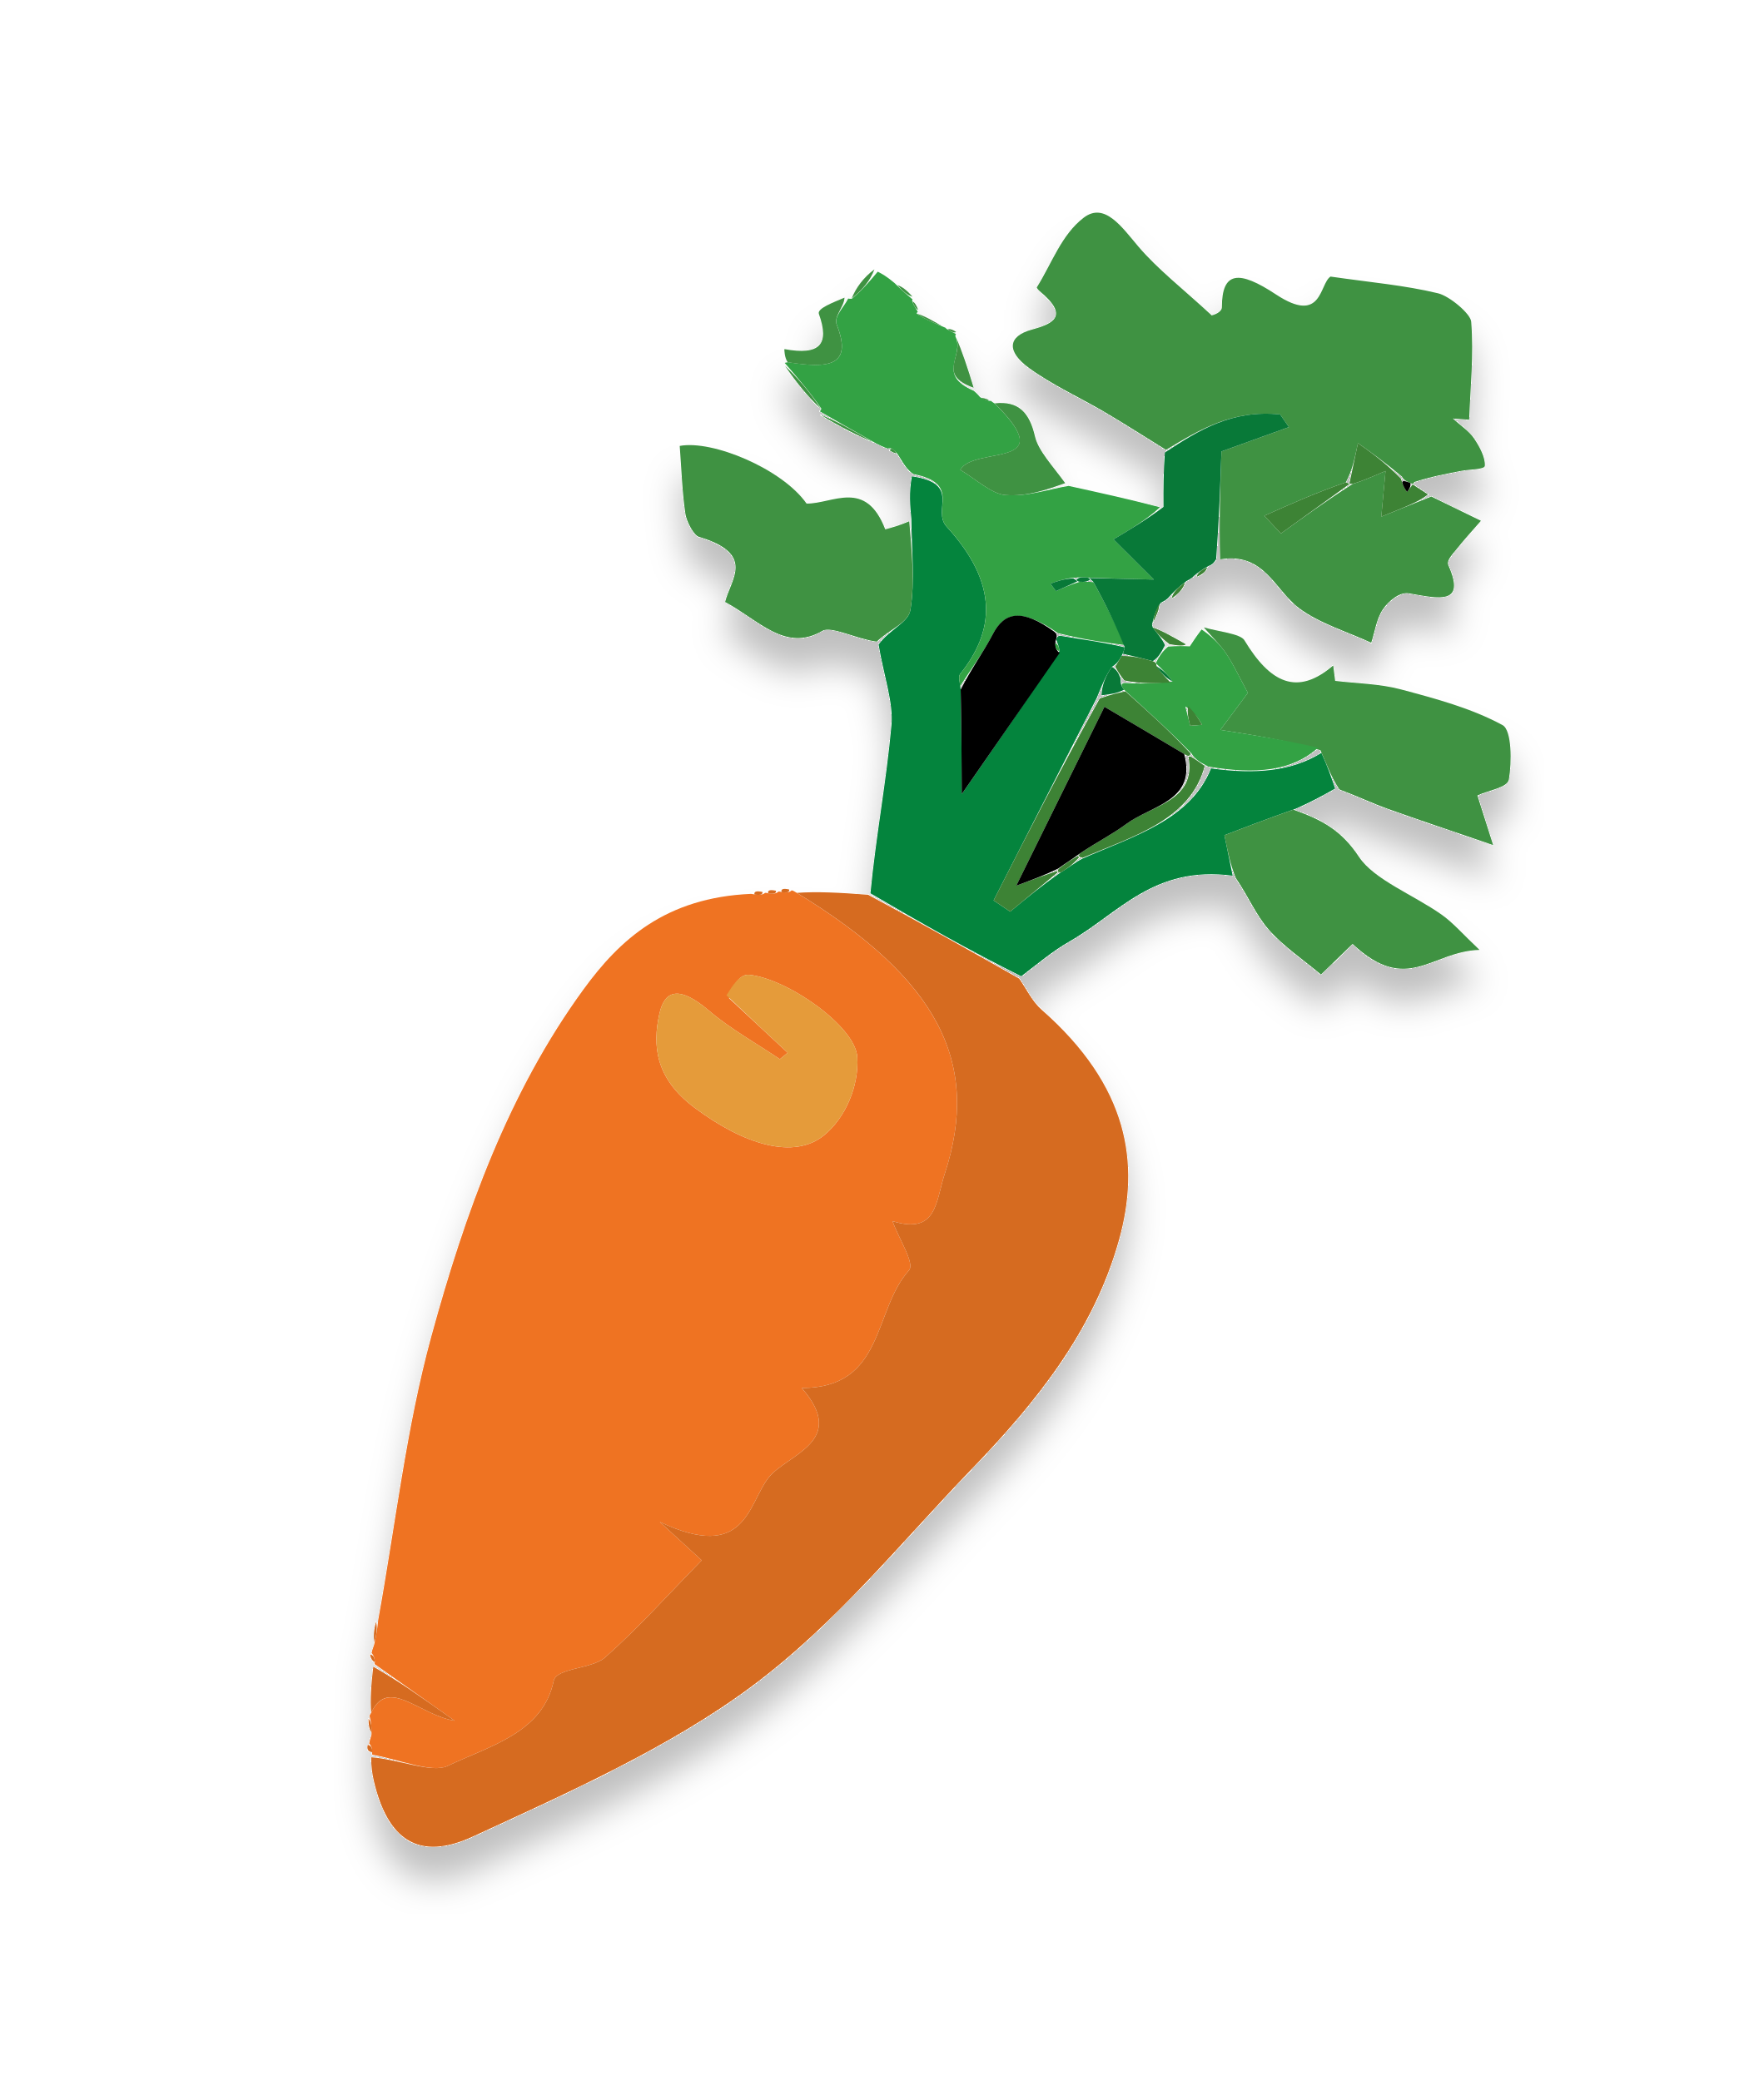
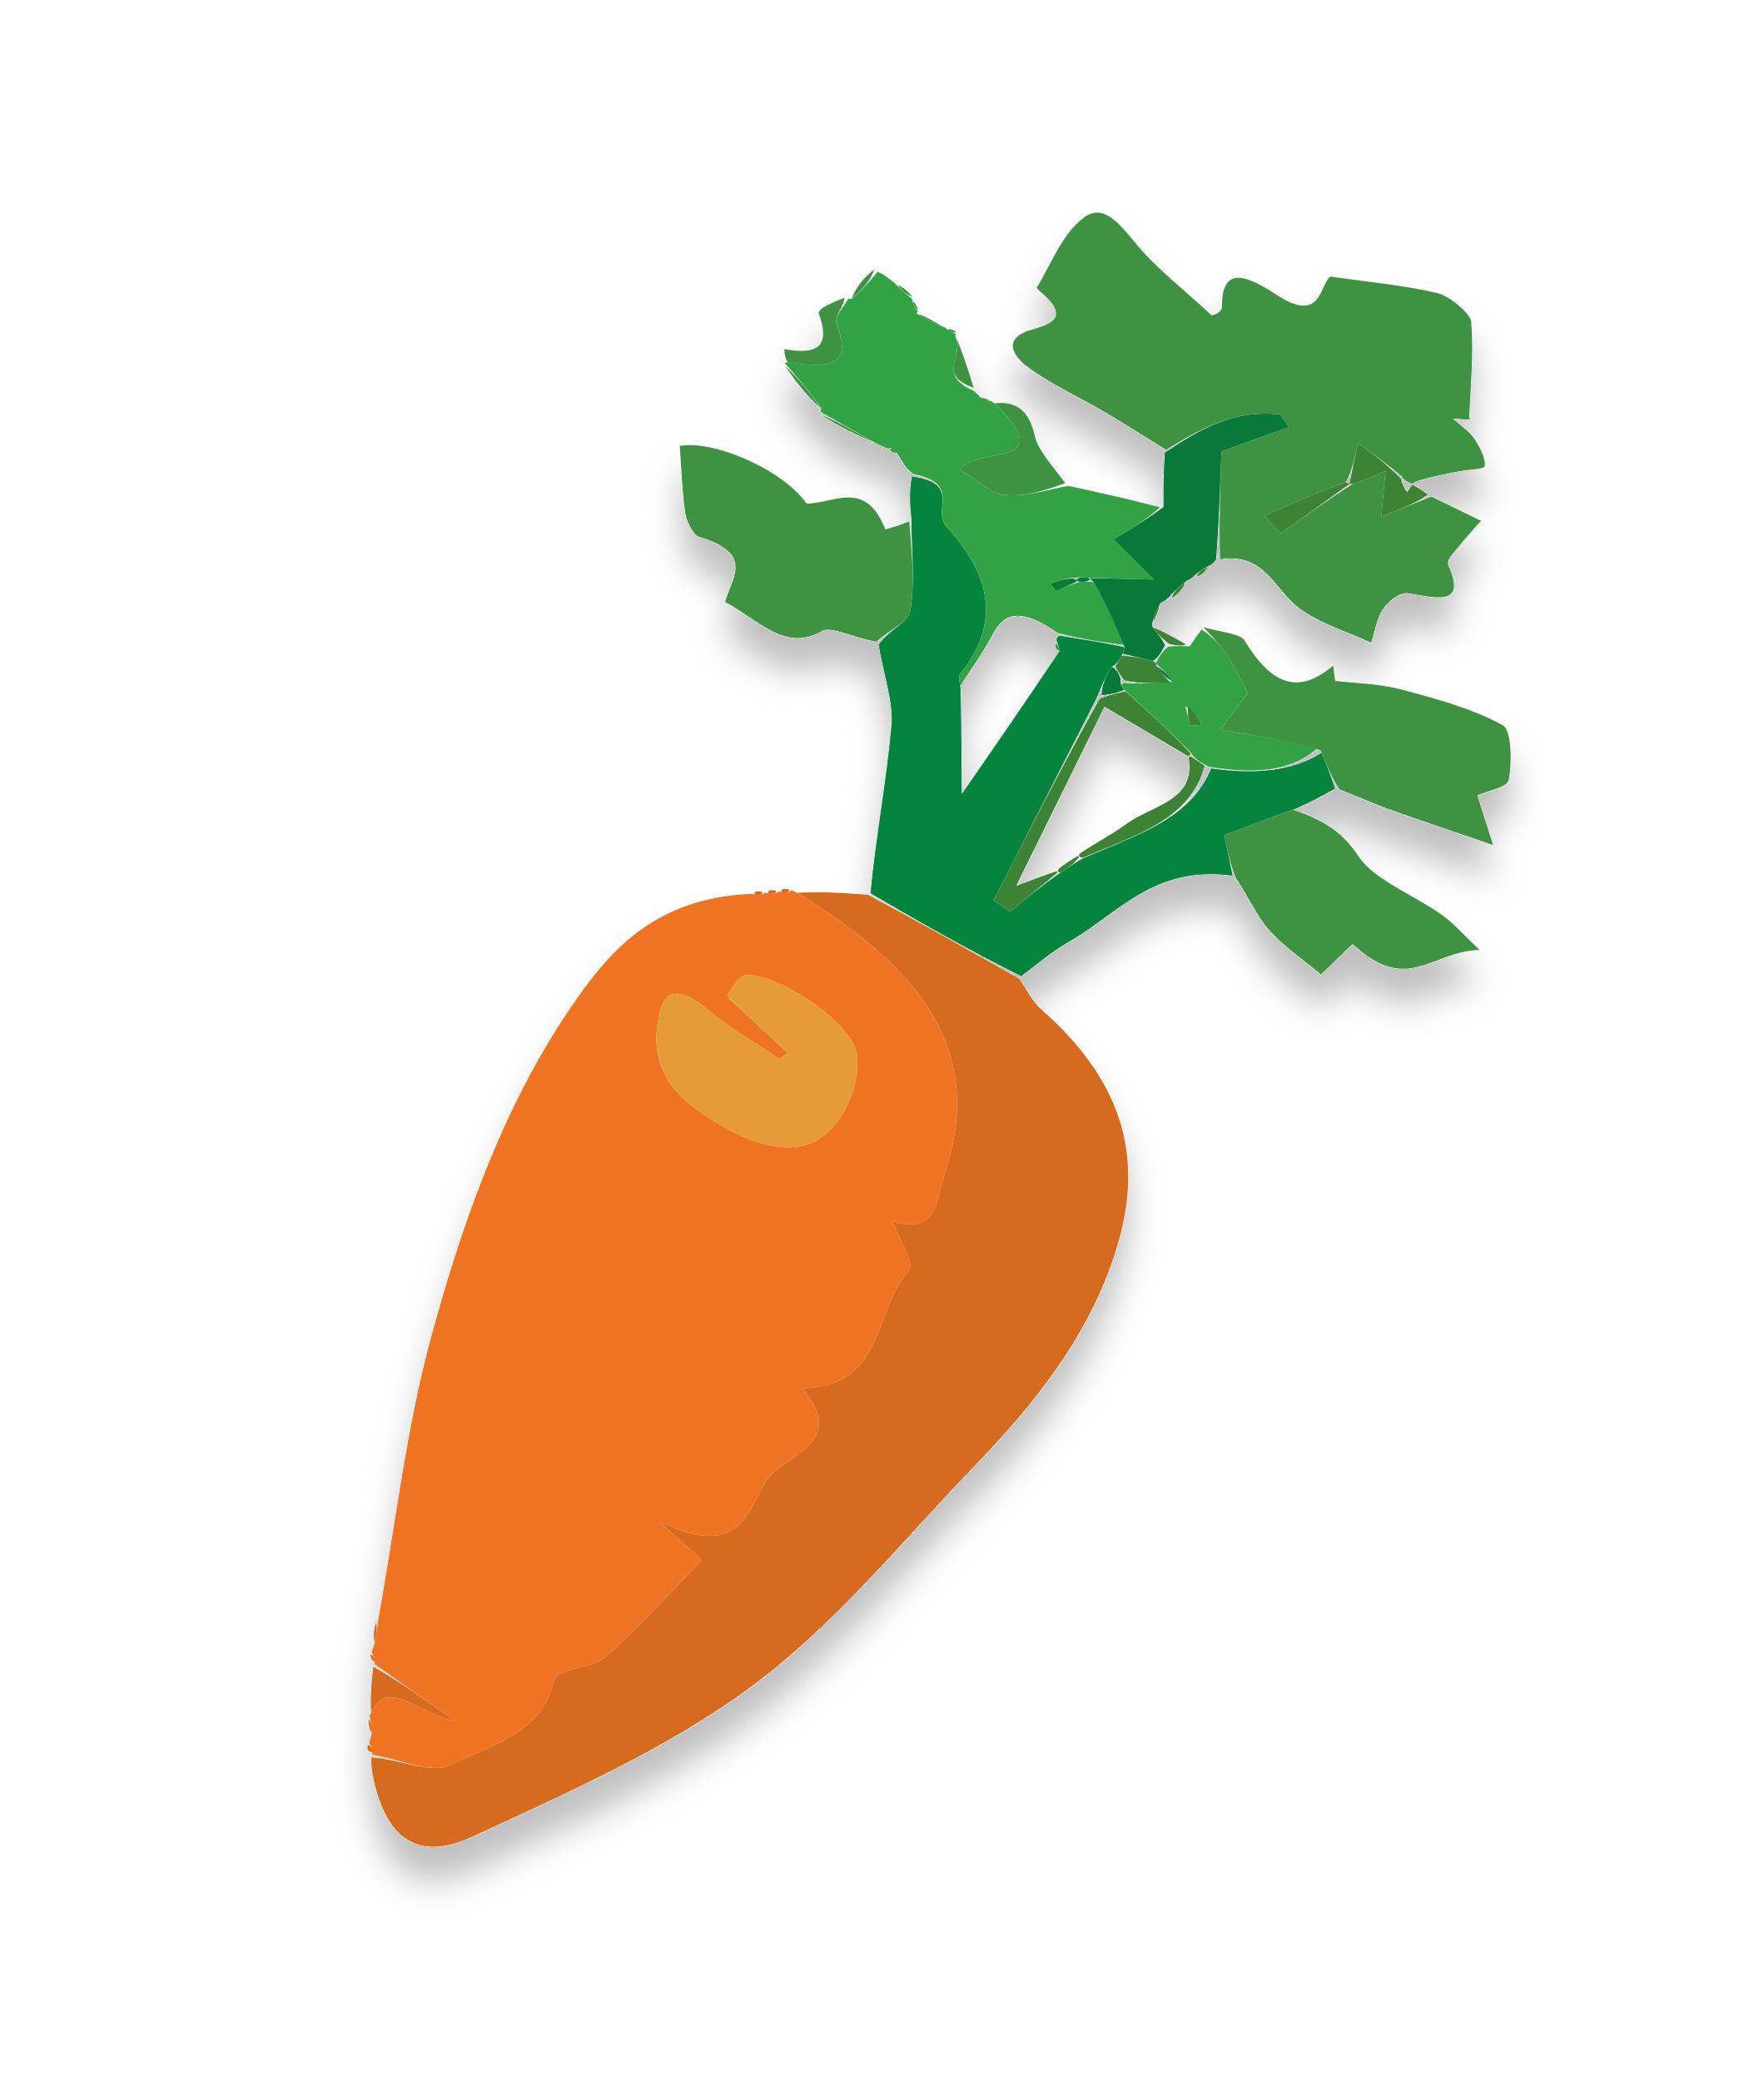
<svg xmlns="http://www.w3.org/2000/svg" width="211" height="249" viewBox="0 0 211 249" fill="none">
  <g filter="url(#filter0_d_1202_5221)">
    <path d="M44.171 208.612C44.201 208.438 44.231 208.263 44.443 207.593C44.495 206.528 44.365 205.959 44.234 205.389C44.234 205.389 44.142 205.321 44.388 204.979C46.443 200.568 50.147 205.212 54.397 205.893C50.36 203.035 47.584 201.07 44.808 199.105C44.808 199.105 44.833 199.09 44.846 198.877C44.831 198.36 44.698 198.066 44.461 197.782C44.491 197.613 44.52 197.443 44.77 196.772C45.076 195.465 45.161 194.66 45.246 193.855C47.306 182.509 48.61 170.852 51.609 159.895C55.662 145.089 60.837 130.698 69.819 118.374C74.133 112.456 79.608 107.404 89.853 106.954C90.959 107.137 91.279 107.049 91.523 106.841C91.523 106.841 91.558 106.794 91.876 106.88C92.584 106.991 92.895 106.899 93.128 106.689C93.128 106.689 93.165 106.639 93.48 106.727C94.18 106.846 94.485 106.755 94.708 106.543C94.708 106.543 94.763 106.472 95.283 106.805C112.298 117.164 117.375 127.204 113.033 140.449C111.941 143.778 112.122 147.758 106.788 146.117C107.566 148.307 109.505 151.173 108.735 152.029C104.45 156.787 105.865 166.069 95.93 166.083C101.533 172.529 94.14 174.021 91.955 176.805C89.468 179.975 89.272 186.974 78.936 182.101C81.354 184.314 82.559 185.418 83.956 186.696C80.016 190.72 76.445 194.732 72.383 198.33C70.822 199.712 66.572 199.563 66.247 201.119C64.948 207.33 58.659 208.872 53.546 211.305C51.675 212.195 47.617 210.484 44.557 209.959C44.557 209.959 44.482 209.911 44.526 209.683C44.545 209.161 44.412 208.88 44.171 208.612ZM87.224 119.438C89.563 121.615 91.901 123.792 94.24 125.969C93.929 126.225 93.618 126.48 93.306 126.736C90.461 124.817 87.378 123.105 84.828 120.93C81.362 117.975 79.539 118.367 78.893 121.301C78.066 125.053 78.358 128.994 83.082 132.53C89.103 137.037 95.028 138.756 98.592 135.844C101.163 133.744 102.782 129.956 102.568 126.479C102.34 122.772 94.183 117.098 89.647 116.641C88.477 116.523 87.615 118.003 87.224 119.438Z" fill="#EF7322" />
    <path d="M44.405 210.265C47.617 210.484 51.675 212.196 53.546 211.306C58.66 208.873 64.948 207.33 66.247 201.12C66.573 199.563 70.823 199.712 72.383 198.331C76.445 194.733 80.016 190.721 83.956 186.697C82.56 185.418 81.354 184.315 78.936 182.101C89.272 186.975 89.468 179.976 91.956 176.806C94.14 174.022 101.533 172.53 95.931 166.083C105.866 166.07 104.45 156.788 108.735 152.03C109.506 151.174 107.566 148.308 106.789 146.118C112.123 147.758 111.942 143.779 113.033 140.45C117.375 127.204 112.298 117.165 95.338 106.835C97.668 106.663 100.464 106.796 103.867 107.067C110.297 110.502 116.119 113.797 121.941 117.093C122.828 118.35 123.472 119.804 124.638 120.832C135.032 129.986 136.445 139.192 133.872 148.402C130.844 159.241 123.993 167.766 116.306 175.726C107.737 184.598 100.011 194.289 89.935 201.779C80.163 209.044 68.214 214.379 56.557 219.759C50.132 222.724 46.378 220.188 44.723 213.076C44.528 212.238 44.408 211.405 44.405 210.265Z" fill="#D66B20" />
    <path d="M139.508 53.831C137.087 52.333 134.69 50.792 132.238 49.346C129.215 47.564 125.945 46.091 123.153 44.059C120.389 42.048 120.568 40.237 123.433 39.446C125.936 38.755 128.021 37.863 124.41 34.851C124.251 34.718 124.011 34.441 124.05 34.379C125.839 31.531 126.986 28.085 129.663 26.044C132.157 24.143 134.215 27.161 136.195 29.493C138.501 32.208 141.543 34.567 144.932 37.696C144.68 37.862 146.19 37.495 146.191 36.767C146.194 32.44 148.225 32.301 152.664 35.231C158.224 38.899 157.844 33.965 159.188 33.093C164.025 33.794 168.036 34.125 172.044 35.091C173.438 35.427 175.946 37.54 176.021 38.488C176.336 42.474 175.924 46.325 175.778 50.226C175.127 50.177 174.476 50.129 173.826 50.08C174.688 50.865 175.767 51.583 176.356 52.453C177.061 53.494 177.716 54.769 177.655 55.736C177.626 56.187 175.861 56.151 174.883 56.337C173.064 56.682 171.246 57.028 169.233 57.672C169.04 57.971 169.043 57.927 168.755 57.804C168.466 57.681 167.89 57.434 167.742 57.037C165.682 55.289 163.771 53.938 162.472 53.02C162.087 54.85 161.768 56.365 161.025 57.711C157.49 58.932 154.379 60.323 151.267 61.714C151.929 62.421 152.591 63.127 153.253 63.833C155.991 61.862 158.729 59.891 161.837 57.906C162.973 57.562 163.739 57.231 165.773 56.352C165.603 58.183 165.487 59.439 165.267 61.818C168.533 60.501 169.889 59.955 171.244 59.409C173.225 60.377 175.206 61.345 177.187 62.313C176.206 63.447 175.183 64.553 174.261 65.728C173.812 66.299 173.031 67.05 173.289 67.633C175.403 72.414 172.21 71.633 168.561 70.996C167.436 70.8 166.123 71.945 165.49 72.858C164.694 74.004 164.508 75.542 164.059 76.911C161.149 75.563 157.877 74.607 155.421 72.764C152.49 70.565 151.26 66.031 145.973 66.932C145.849 62.292 146 58.015 146.142 54.016C148.825 53.048 151.519 52.077 154.214 51.105C153.864 50.601 153.514 50.096 153.164 49.592C147.39 49.003 143.471 51.453 139.508 53.831Z" fill="#3F9242" />
    <path d="M122.183 116.818C116.12 113.796 110.297 110.501 104.143 106.89C104.803 99.99 106.063 93.484 106.656 86.78C106.902 84 105.722 80.796 105.116 77.124C106.397 75.329 108.672 74.514 108.922 72.998C109.49 69.552 109.063 65.762 109.041 62.111C108.888 60.533 108.736 58.955 109.101 56.993C115.116 57.871 111.453 61.044 113.261 63.022C119.581 69.932 118.941 75.564 114.875 80.648C114.621 80.966 114.854 81.622 114.941 82.505C115.039 87.248 115.056 91.606 115.069 95.011C118.731 89.729 122.755 83.926 126.762 77.897C126.698 77.361 126.566 77.057 126.376 76.54C126.403 76.319 126.609 75.944 127.026 76.101C129.839 76.57 132.235 76.882 134.571 77.459C134.457 77.892 134.402 78.062 134.195 78.486C133.84 79.08 133.637 79.42 133.038 79.785C132.238 80.922 131.834 82.034 131.215 83.528C126.959 91.853 122.919 99.797 118.878 107.741C119.539 108.188 120.2 108.634 120.861 109.081C122.753 107.516 124.645 105.952 126.919 104.378C127.911 103.805 128.52 103.242 129.551 102.713C135.756 99.996 142.446 98.081 144.893 91.941C150.234 92.682 154.589 92.279 158.102 90.079C158.843 91.712 159.294 93.034 159.745 94.356C158.422 95.102 157.099 95.848 155.06 96.755C151.3 98.087 148.256 99.258 146.496 99.935C146.931 102.071 147.207 103.427 147.483 104.783C137.992 103.529 133.874 109.274 127.953 112.65C125.96 113.786 124.259 115.237 122.183 116.818Z" fill="#04843D" />
    <path d="M114.864 82.121C114.858 81.623 114.625 80.967 114.879 80.649C118.945 75.564 119.586 69.933 113.265 63.022C111.457 61.045 115.121 57.871 109.262 56.72C108.529 56.2 108.154 55.571 107.486 54.479C106.921 53.666 106.591 53.552 106.204 53.676C106.204 53.676 105.612 53.475 104.826 53.061C102.042 51.498 100.045 50.349 98.047 49.2C98.047 49.2 98.177 49.221 98.27 48.9C96.87 46.86 95.377 45.142 93.883 43.423C93.883 43.423 93.939 43.393 94.29 43.336C99.029 44.094 102.088 43.885 100.12 38.86C99.727 37.858 100.987 36.763 101.486 35.711C101.486 35.711 101.529 35.771 101.928 35.741C103.225 34.642 104.121 33.574 105.018 32.505C105.528 32.77 106.038 33.036 107.02 33.859C108.057 34.887 108.622 35.357 109.186 35.827C109.186 35.827 109.12 35.863 109.148 36.093C109.391 36.658 109.607 36.992 109.823 37.327C109.823 37.327 109.756 37.278 109.667 37.523C110.763 38.253 111.949 38.738 113.134 39.222C113.134 39.222 113.128 39.294 113.424 39.46C113.946 39.743 114.172 39.86 114.399 39.977C114.399 39.977 114.291 39.947 114.306 40.247C115.439 42.611 111.967 44.781 116.512 46.765C116.512 46.765 116.963 47.137 117.257 47.515C117.901 47.923 118.251 47.953 118.6 47.983C118.6 47.983 118.618 48.045 119.026 48.292C127.042 56.231 116.622 53.278 114.889 56.218C116.662 57.263 118.648 59.101 120.262 59.232C122.918 59.449 125.332 58.561 127.848 58.139C131.339 58.905 134.83 59.671 138.785 60.693C137.251 62.139 135.252 63.33 133.226 64.537C135.063 66.368 136.392 67.692 138.053 69.347C134.993 69.273 132.676 69.217 130.067 69.106C129.381 69.031 129.046 69.109 128.394 69.135C127.239 69.27 126.456 69.555 125.674 69.84C125.897 70.136 126.121 70.433 126.345 70.73C127.194 70.344 128.044 69.957 129.184 69.613C129.86 69.657 130.189 69.568 130.823 69.66C132.336 72.353 133.485 74.774 134.635 77.195C132.239 76.883 129.843 76.571 126.586 75.76C122.276 72.772 120.183 73.209 118.813 75.841C117.673 78.031 116.193 80.035 114.864 82.121Z" fill="#33A244" />
    <path d="M108.786 62.367C109.061 65.761 109.487 69.552 108.919 72.998C108.669 74.514 106.394 75.329 104.897 76.776C102.584 76.494 99.448 74.873 98.408 75.481C93.94 78.093 90.768 74.171 86.753 72.031C87.453 69.255 90.428 66.272 83.621 64.236C82.991 64.047 82.133 62.373 82.001 61.472C81.614 58.828 81.54 56.226 81.325 53.357C85.227 52.616 93.574 56.085 96.504 60.256C99.641 60.287 103.571 57.248 105.916 63.34C106.789 63.101 107.662 62.862 108.786 62.367Z" fill="#3F9242" />
    <path d="M160.251 94.461C159.293 93.036 158.843 91.714 157.986 89.773C153.933 88.581 150.286 88.007 146.007 87.335C147.187 85.746 148.567 83.889 149.3 82.903C148.172 80.834 147.559 79.469 146.688 78.184C145.951 77.095 144.916 76.099 144.013 75.061C145.692 75.562 148.404 75.813 148.883 76.605C151.971 81.714 155.199 83.34 159.511 79.624C159.589 80.239 159.666 80.854 159.744 81.469C162.371 81.787 165.011 81.797 167.622 82.493C171.727 83.588 176.022 84.726 179.775 86.764C180.887 87.368 180.885 91.212 180.529 93.267C180.358 94.251 178.168 94.526 176.765 95.182C177.16 96.426 177.641 97.946 178.647 101.12C173.769 99.449 169.863 98.154 165.975 96.76C164.217 96.13 162.496 95.303 160.251 94.461Z" fill="#3F9242" />
    <path d="M147.849 105.048C147.204 103.429 146.928 102.073 146.493 99.937C148.253 99.26 151.297 98.089 154.732 96.876C158.203 98.099 160.511 99.374 162.591 102.525C164.398 105.26 169.143 107.082 172.48 109.439C173.876 110.424 174.992 111.75 177.02 113.661C171.255 113.81 168.395 119.101 161.829 112.948C160.637 114.104 159.651 115.059 158.051 116.611C155.939 114.837 153.552 113.227 151.83 111.271C150.253 109.478 149.394 107.312 147.849 105.048Z" fill="#3F9242" />
    <path d="M130.353 69.159C132.671 69.215 134.988 69.271 138.048 69.346C136.387 67.691 135.058 66.366 133.221 64.535C135.247 63.329 137.246 62.138 139.205 60.65C139.186 58.387 139.206 56.421 139.367 54.142C143.469 51.451 147.388 49.001 153.163 49.589C153.513 50.094 153.863 50.598 154.212 51.103C151.518 52.075 148.824 53.046 146.141 54.014C145.999 58.013 145.847 62.29 145.512 66.893C145.328 67.22 145.079 67.565 144.585 67.725C143.663 68.239 143.235 68.593 142.806 68.948C142.703 69.071 142.6 69.195 141.956 69.527C140.86 70.343 140.305 70.95 139.751 71.557C139.633 71.678 139.515 71.799 138.884 72.124C138.192 73.138 138.013 73.948 137.834 74.758C137.834 74.758 137.843 74.756 137.916 75.063C138.509 75.882 139.028 76.394 139.386 77.198C138.922 78.082 138.619 78.675 137.92 79.108C136.466 78.709 135.406 78.47 134.347 78.231C134.402 78.061 134.456 77.892 134.571 77.458C133.48 74.772 132.331 72.351 130.796 69.601C130.411 69.272 130.353 69.159 130.353 69.159Z" fill="#087938" />
    <path d="M138.32 79.27C138.623 78.677 138.926 78.085 139.753 77.365C140.968 77.272 141.659 77.305 142.351 77.339C142.739 76.75 143.126 76.16 143.766 75.316C144.92 76.098 145.955 77.095 146.692 78.184C147.563 79.469 148.176 80.834 149.304 82.903C148.571 83.889 147.192 85.746 146.011 87.334C150.29 88.007 153.937 88.581 157.7 89.463C154.592 92.281 150.237 92.684 144.561 91.725C143.381 91.111 142.954 90.799 142.536 90.136C139.915 87.432 137.284 85.078 134.486 82.528C134.116 82.037 134.06 81.757 134.581 81.716C136.692 81.849 138.373 81.759 140.289 81.556C139.778 80.765 139.03 80.085 138.304 79.376C138.327 79.348 138.32 79.27 138.32 79.27ZM141.823 84.533C142.016 85.302 142.208 86.071 142.401 86.841C142.877 86.802 143.354 86.764 143.831 86.726C143.38 85.977 142.93 85.227 141.823 84.533Z" fill="#33A244" />
    <path d="M127.447 57.81C125.326 58.561 122.911 59.449 120.256 59.232C118.642 59.101 116.656 57.263 114.883 56.218C116.616 53.278 127.036 56.232 119.01 48.262C121.884 47.943 123.175 49.378 123.831 52.222C124.223 53.926 125.934 55.725 127.447 57.81Z" fill="#3F9242" />
    <path d="M161.446 57.881C161.765 56.366 162.084 54.85 162.469 53.02C163.768 53.938 165.679 55.29 167.613 57.267C167.873 58.218 168.111 58.543 168.349 58.867C168.579 58.554 168.81 58.24 169.04 57.927C169.04 57.927 169.037 57.971 169.012 57.959C169.48 58.266 169.972 58.586 170.853 59.157C169.886 59.956 168.53 60.502 165.264 61.819C165.484 59.44 165.6 58.183 165.77 56.353C163.736 57.231 162.97 57.562 161.829 57.897C161.455 57.901 161.446 57.881 161.446 57.881Z" fill="#3D8335" />
    <path d="M101.043 35.612C100.982 36.765 99.721 37.859 100.114 38.861C102.083 43.886 99.024 44.095 94.249 43.344C93.859 42.84 93.816 41.766 93.859 41.773C98.077 42.545 99.288 41.23 97.973 37.559C97.74 36.908 99.673 36.196 101.043 35.612Z" fill="#3F9242" />
    <path d="M44.657 199.424C47.584 201.069 50.36 203.034 54.398 205.892C50.147 205.212 46.444 200.568 44.408 204.943C44.29 203.413 44.398 201.579 44.657 199.424Z" fill="#D66B20" />
    <path d="M116.493 46.399C111.96 44.779 115.432 42.609 114.34 40.225C115.071 41.949 115.776 43.992 116.493 46.399Z" fill="#3F9242" />
    <path d="M93.914 43.766C95.371 45.141 96.865 46.859 98.201 48.898C96.679 47.515 95.314 45.812 93.914 43.766Z" fill="#3F9242" />
    <path d="M104.621 32.226C104.117 33.576 103.22 34.644 101.895 35.718C102.387 34.464 103.308 33.204 104.621 32.226Z" fill="#3F9242" />
    <path d="M98.126 49.603C100.037 50.347 102.035 51.496 104.525 52.945C102.749 52.166 100.481 51.086 98.126 49.603Z" fill="#3F9242" />
    <path d="M141.887 77.096C141.655 77.305 140.963 77.271 139.909 77.073C139.027 76.396 138.508 75.884 137.911 75.065C139.031 75.457 140.23 76.155 141.887 77.096Z" fill="#3D8335" />
    <path d="M112.699 39.014C111.943 38.739 110.757 38.253 109.7 37.536C110.642 37.804 111.457 38.304 112.699 39.014Z" fill="#3F9242" />
    <path d="M137.981 74.445C138.011 73.948 138.19 73.139 138.688 72.291C138.714 72.879 138.422 73.506 137.981 74.445Z" fill="#3D8335" />
    <path d="M44.988 194.073C45.159 194.66 45.074 195.465 44.813 196.518C44.669 195.941 44.701 195.116 44.988 194.073Z" fill="#D66B20" />
    <path d="M140.167 71.612C140.306 70.952 140.86 70.345 141.779 69.698C141.624 70.326 141.104 70.995 140.167 71.612Z" fill="#3D8335" />
    <path d="M143.184 69.02C143.235 68.597 143.663 68.242 144.428 67.877C144.364 68.274 143.962 68.681 143.184 69.02Z" fill="#3D8335" />
    <path d="M109.172 35.506C108.62 35.356 108.055 34.886 107.367 34.112C107.881 34.268 108.52 34.727 109.172 35.506Z" fill="#3F9242" />
    <path d="M44.09 205.634C44.362 205.957 44.493 206.526 44.485 207.329C44.214 207.001 44.081 206.44 44.09 205.634Z" fill="#D66B20" />
    <path d="M109.849 37.072C109.6 36.992 109.384 36.658 109.163 36.067C109.4 36.146 109.642 36.482 109.849 37.072Z" fill="#3F9242" />
    <path d="M114.398 39.725C114.17 39.859 113.943 39.742 113.389 39.426C113.508 39.309 113.953 39.392 114.398 39.725Z" fill="#3F9242" />
    <path d="M118.3 47.846C118.247 47.953 117.898 47.922 117.471 47.707C117.394 47.523 118.004 47.709 118.3 47.846Z" fill="#3F9242" />
    <path d="M106.446 53.883C106.586 53.553 106.916 53.666 107.237 54.183C107.286 54.349 106.693 54.09 106.446 53.883Z" fill="#3F9242" />
    <path d="M43.997 208.773C44.41 208.88 44.543 209.161 44.535 209.652C44.073 209.62 43.847 209.315 43.997 208.773Z" fill="#D66B20" />
    <path d="M44.287 197.951C44.698 198.065 44.831 198.359 44.828 198.871C44.569 198.759 44.341 198.44 44.287 197.951Z" fill="#D66B20" />
    <path d="M94.416 106.43C94.482 106.757 94.177 106.848 93.515 106.748C93.401 106.387 93.698 106.265 94.416 106.43Z" fill="#D66B20" />
    <path d="M92.836 106.58C92.897 106.9 92.586 106.993 91.914 106.9C91.803 106.541 92.107 106.42 92.836 106.58Z" fill="#D66B20" />
    <path d="M91.225 106.728C91.279 107.047 90.958 107.135 90.272 107.031C90.18 106.683 90.494 106.568 91.225 106.728Z" fill="#D66B20" />
    <path d="M86.917 119.091C87.614 118.001 88.477 116.522 89.647 116.639C94.183 117.096 102.34 122.771 102.568 126.477C102.782 129.954 101.163 133.742 98.592 135.842C95.028 138.754 89.103 137.035 83.082 132.528C78.358 128.992 78.066 125.051 78.893 121.299C79.539 118.365 81.362 117.973 84.828 120.928C87.378 123.103 90.461 124.815 93.306 126.734C93.618 126.478 93.929 126.223 94.24 125.967C91.901 123.79 89.563 121.613 86.917 119.091Z" fill="#E59B3A" />
    <path d="M161.461 57.91C158.728 59.891 155.99 61.862 153.252 63.834C152.59 63.127 151.928 62.421 151.266 61.715C154.378 60.324 157.49 58.933 161.025 57.712C161.448 57.881 161.457 57.901 161.461 57.91Z" fill="#3D8335" />
-     <path d="M168.754 57.803C168.812 58.239 168.582 58.552 168.351 58.866C168.113 58.541 167.875 58.216 167.763 57.662C167.89 57.433 168.466 57.68 168.754 57.803Z" fill="black" />
-     <path d="M114.939 82.505C116.187 80.034 117.666 78.031 118.807 75.84C120.176 73.209 122.27 72.772 126.162 75.602C126.607 75.944 126.402 76.319 126.282 76.75C126.226 77.535 126.43 77.849 126.777 78.123C122.753 83.926 118.729 89.729 115.067 95.012C115.054 91.607 115.037 87.248 114.939 82.505Z" fill="black" />
    <path d="M134.652 82.724C137.282 85.078 139.912 87.431 142.449 90.15C142.356 90.515 142.186 90.542 141.687 90.221C138.258 88.174 135.327 86.448 132.143 84.572C128.544 91.874 125.269 98.519 121.593 105.979C123.78 105.162 125.095 104.671 126.441 104.232C126.473 104.284 126.538 104.388 126.538 104.388C124.646 105.953 122.754 107.517 120.862 109.082C120.201 108.636 119.54 108.189 118.879 107.742C122.92 99.798 126.96 91.854 131.575 83.577C132.983 83.071 133.817 82.898 134.652 82.724Z" fill="#3D8335" />
    <path d="M142.438 90.502C142.949 90.799 143.377 91.112 144.139 91.641C142.445 98.083 135.755 99.998 129.513 102.645C129.055 102.539 128.98 102.399 129.206 102.119C131.213 100.768 133.114 99.81 134.746 98.6C137.784 96.348 143.199 95.849 142.184 90.543C142.184 90.543 142.353 90.517 142.438 90.502Z" fill="#3D8335" />
    <path d="M140.049 81.666C138.368 81.757 136.688 81.848 134.515 81.421C133.826 80.522 133.63 80.141 133.433 79.76C133.636 79.42 133.839 79.08 134.194 78.486C135.406 78.471 136.465 78.71 137.92 79.109C138.315 79.268 138.322 79.347 138.376 79.693C138.969 80.582 139.509 81.124 140.049 81.666Z" fill="#3D8335" />
    <path d="M133.036 79.787C133.629 80.143 133.826 80.524 134.084 81.199C134.055 81.758 134.112 82.038 134.481 82.529C133.814 82.899 132.98 83.073 131.787 83.198C131.832 82.037 132.236 80.925 133.036 79.787Z" fill="#087938" />
    <path d="M129.095 102.609C128.522 103.243 127.913 103.807 126.921 104.379C126.539 104.388 126.473 104.285 126.642 103.981C127.535 103.251 128.259 102.825 128.983 102.398C128.983 102.398 129.058 102.538 129.095 102.609Z" fill="#3D8335" />
    <path d="M126.758 77.9C126.428 77.851 126.223 77.536 126.252 76.972C126.561 77.059 126.693 77.363 126.758 77.9Z" fill="#33A244" />
    <path d="M128.891 69.57C128.042 69.956 127.192 70.342 126.342 70.728C126.119 70.432 125.895 70.135 125.671 69.838C126.454 69.554 127.236 69.269 128.42 69.206C128.821 69.429 128.891 69.57 128.891 69.57Z" fill="#087938" />
    <path d="M130.43 69.33C130.181 69.567 129.852 69.656 129.176 69.613C128.886 69.57 128.815 69.429 128.788 69.357C129.038 69.109 129.373 69.031 130.059 69.105C130.351 69.16 130.408 69.273 130.43 69.33Z" fill="#087938" />
    <path d="M142.146 84.504C142.925 85.226 143.375 85.976 143.826 86.725C143.349 86.763 142.873 86.801 142.396 86.84C142.203 86.07 142.011 85.301 142.146 84.504Z" fill="#3D8335" />
    <path d="M140.29 81.556C139.514 81.125 138.974 80.583 138.358 79.722C139.03 80.084 139.778 80.764 140.29 81.556Z" fill="#087938" />
-     <path d="M129.206 102.116C128.256 102.823 127.532 103.25 126.608 103.928C125.093 104.67 123.778 105.161 121.591 105.978C125.267 98.518 128.542 91.873 132.141 84.57C135.325 86.446 138.256 88.172 141.685 90.22C143.199 95.846 137.784 96.346 134.746 98.597C133.114 99.807 131.213 100.765 129.206 102.116Z" fill="black" />
  </g>
  <defs>
    <filter id="filter0_d_1202_5221" x="39.951" y="25.444" width="144.789" height="203.532" filterUnits="userSpaceOnUse" color-interpolation-filters="sRGB">
      <feFlood flood-opacity="0" result="BackgroundImageFix" />
      <feColorMatrix in="SourceAlpha" type="matrix" values="0 0 0 0 0 0 0 0 0 0 0 0 0 0 0 0 0 0 127 0" result="hardAlpha" />
      <feOffset dy="4" />
      <feGaussianBlur stdDeviation="2" />
      <feComposite in2="hardAlpha" operator="out" />
      <feColorMatrix type="matrix" values="0 0 0 0 0 0 0 0 0 0 0 0 0 0 0 0 0 0 0.25 0" />
      <feBlend mode="normal" in2="BackgroundImageFix" result="effect1_dropShadow_1202_5221" />
      <feBlend mode="normal" in="SourceGraphic" in2="effect1_dropShadow_1202_5221" result="shape" />
    </filter>
  </defs>
</svg>
